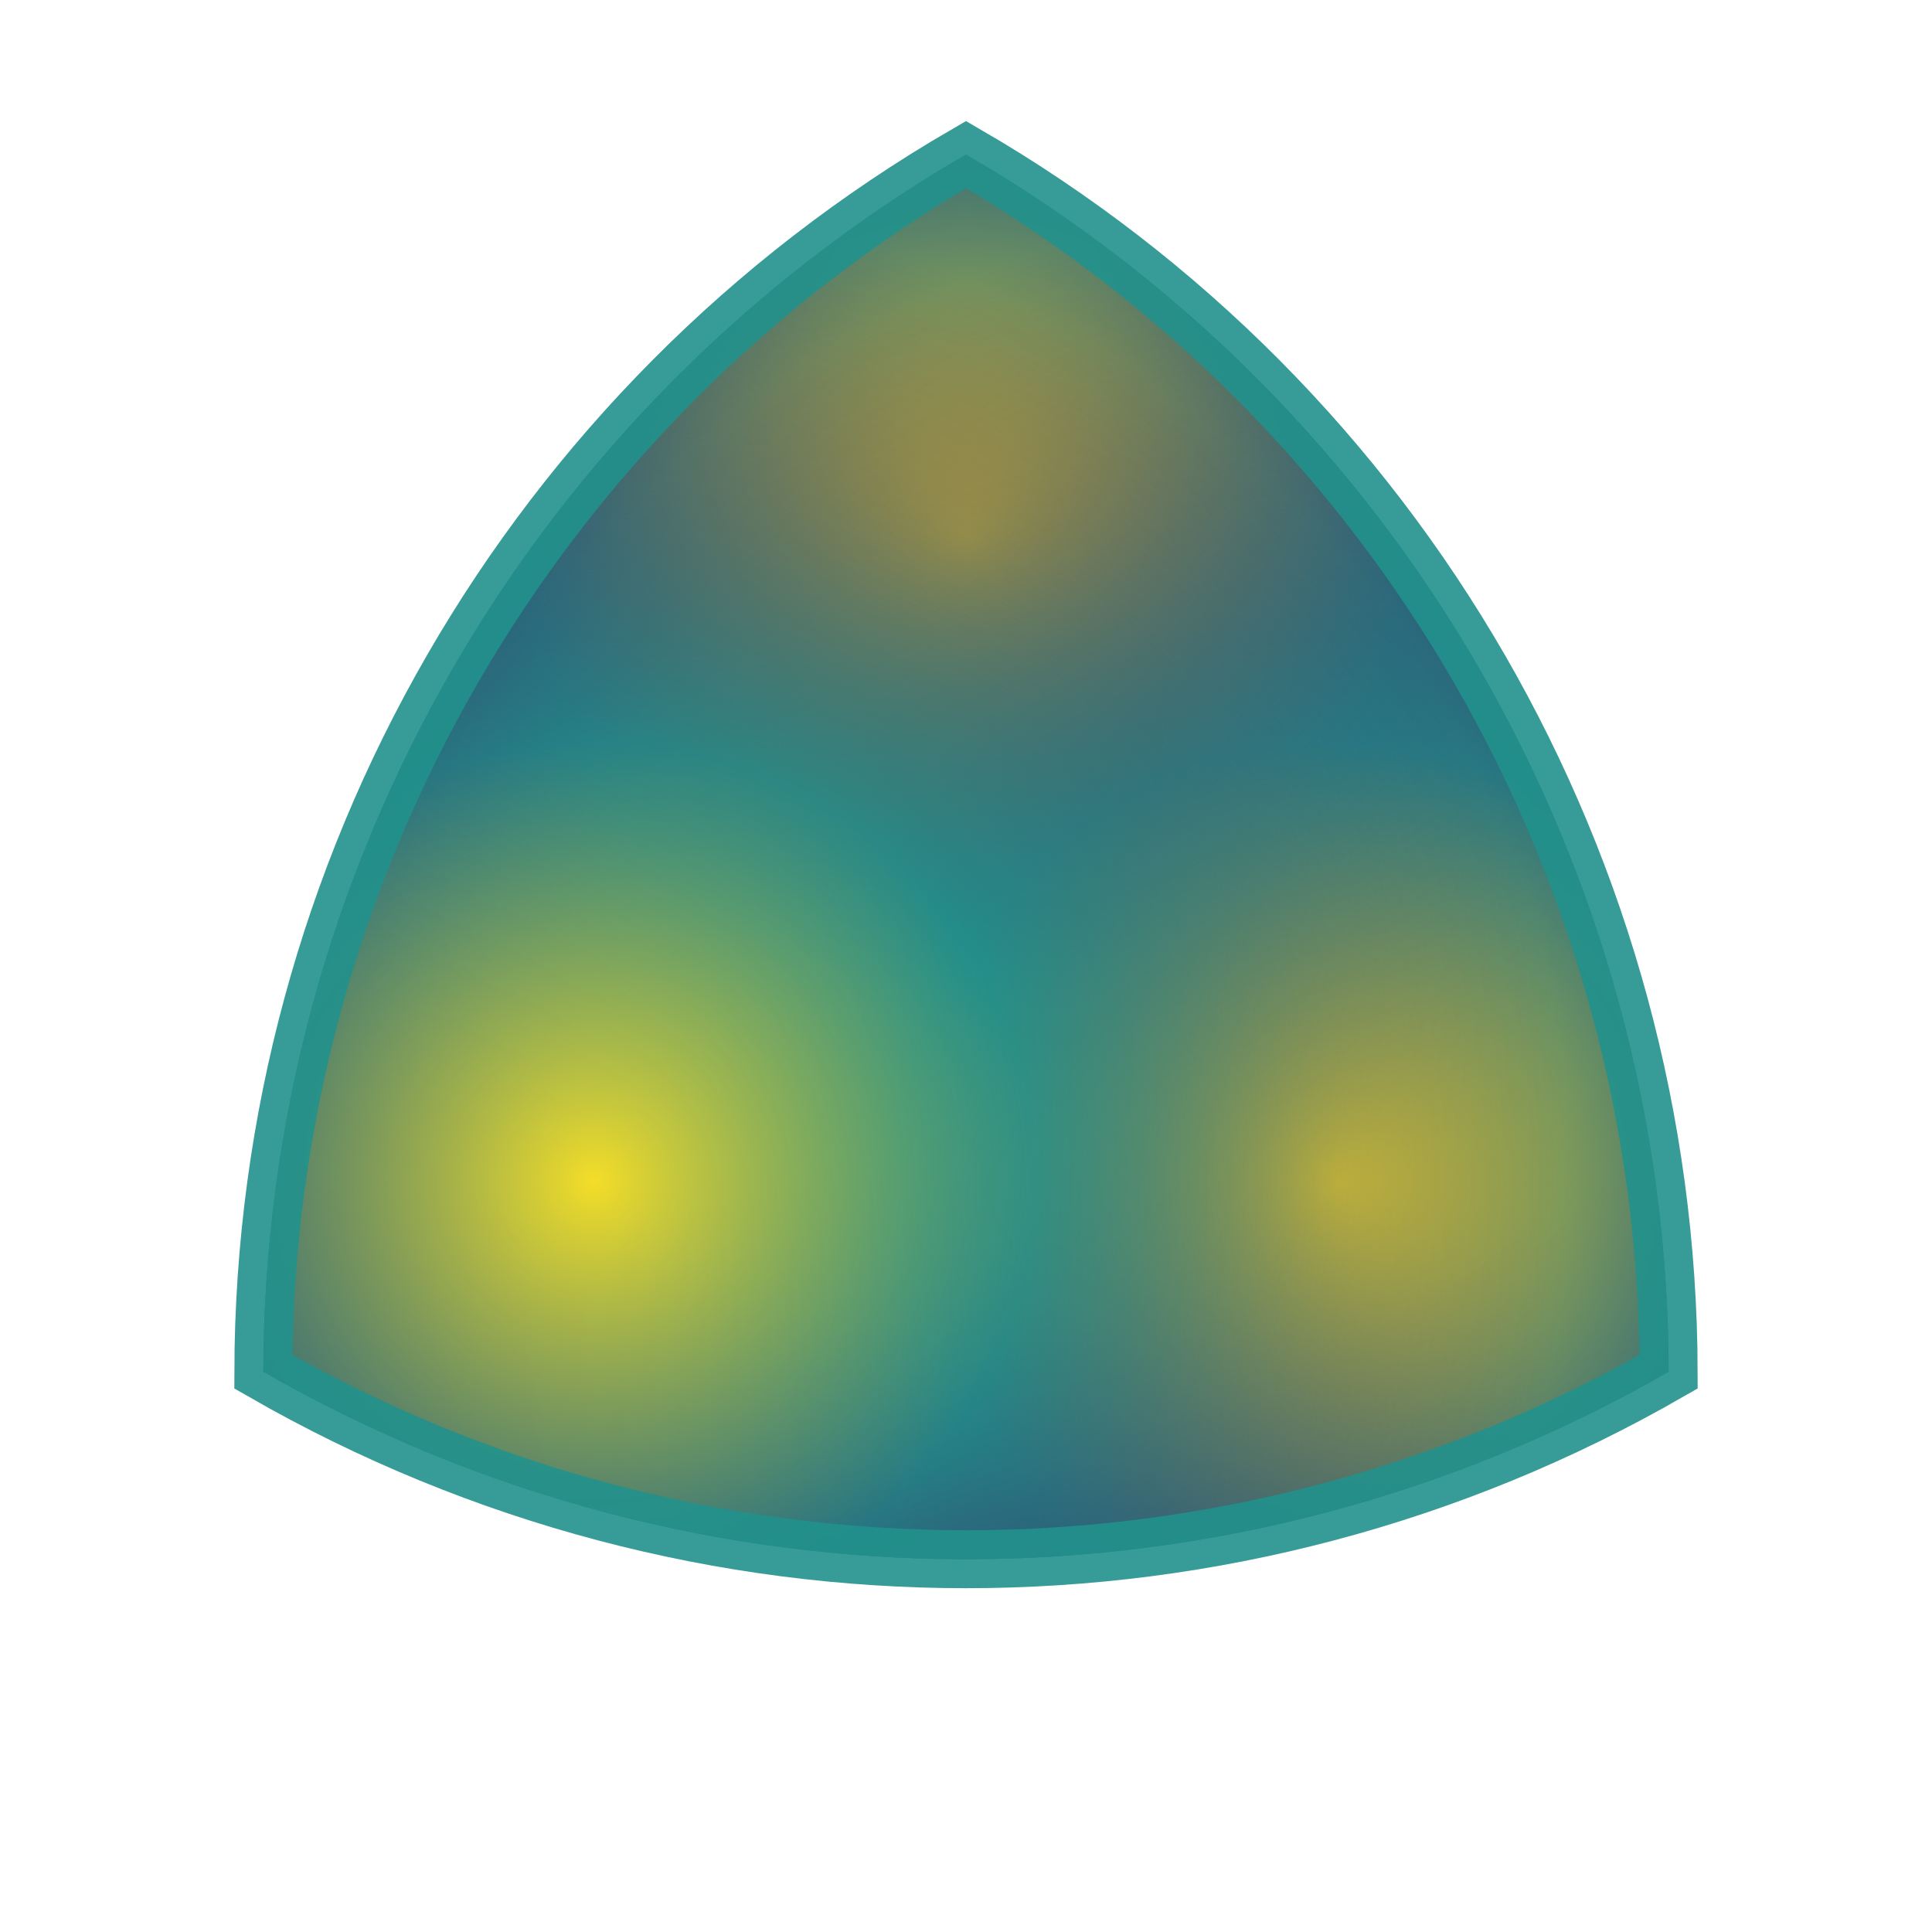
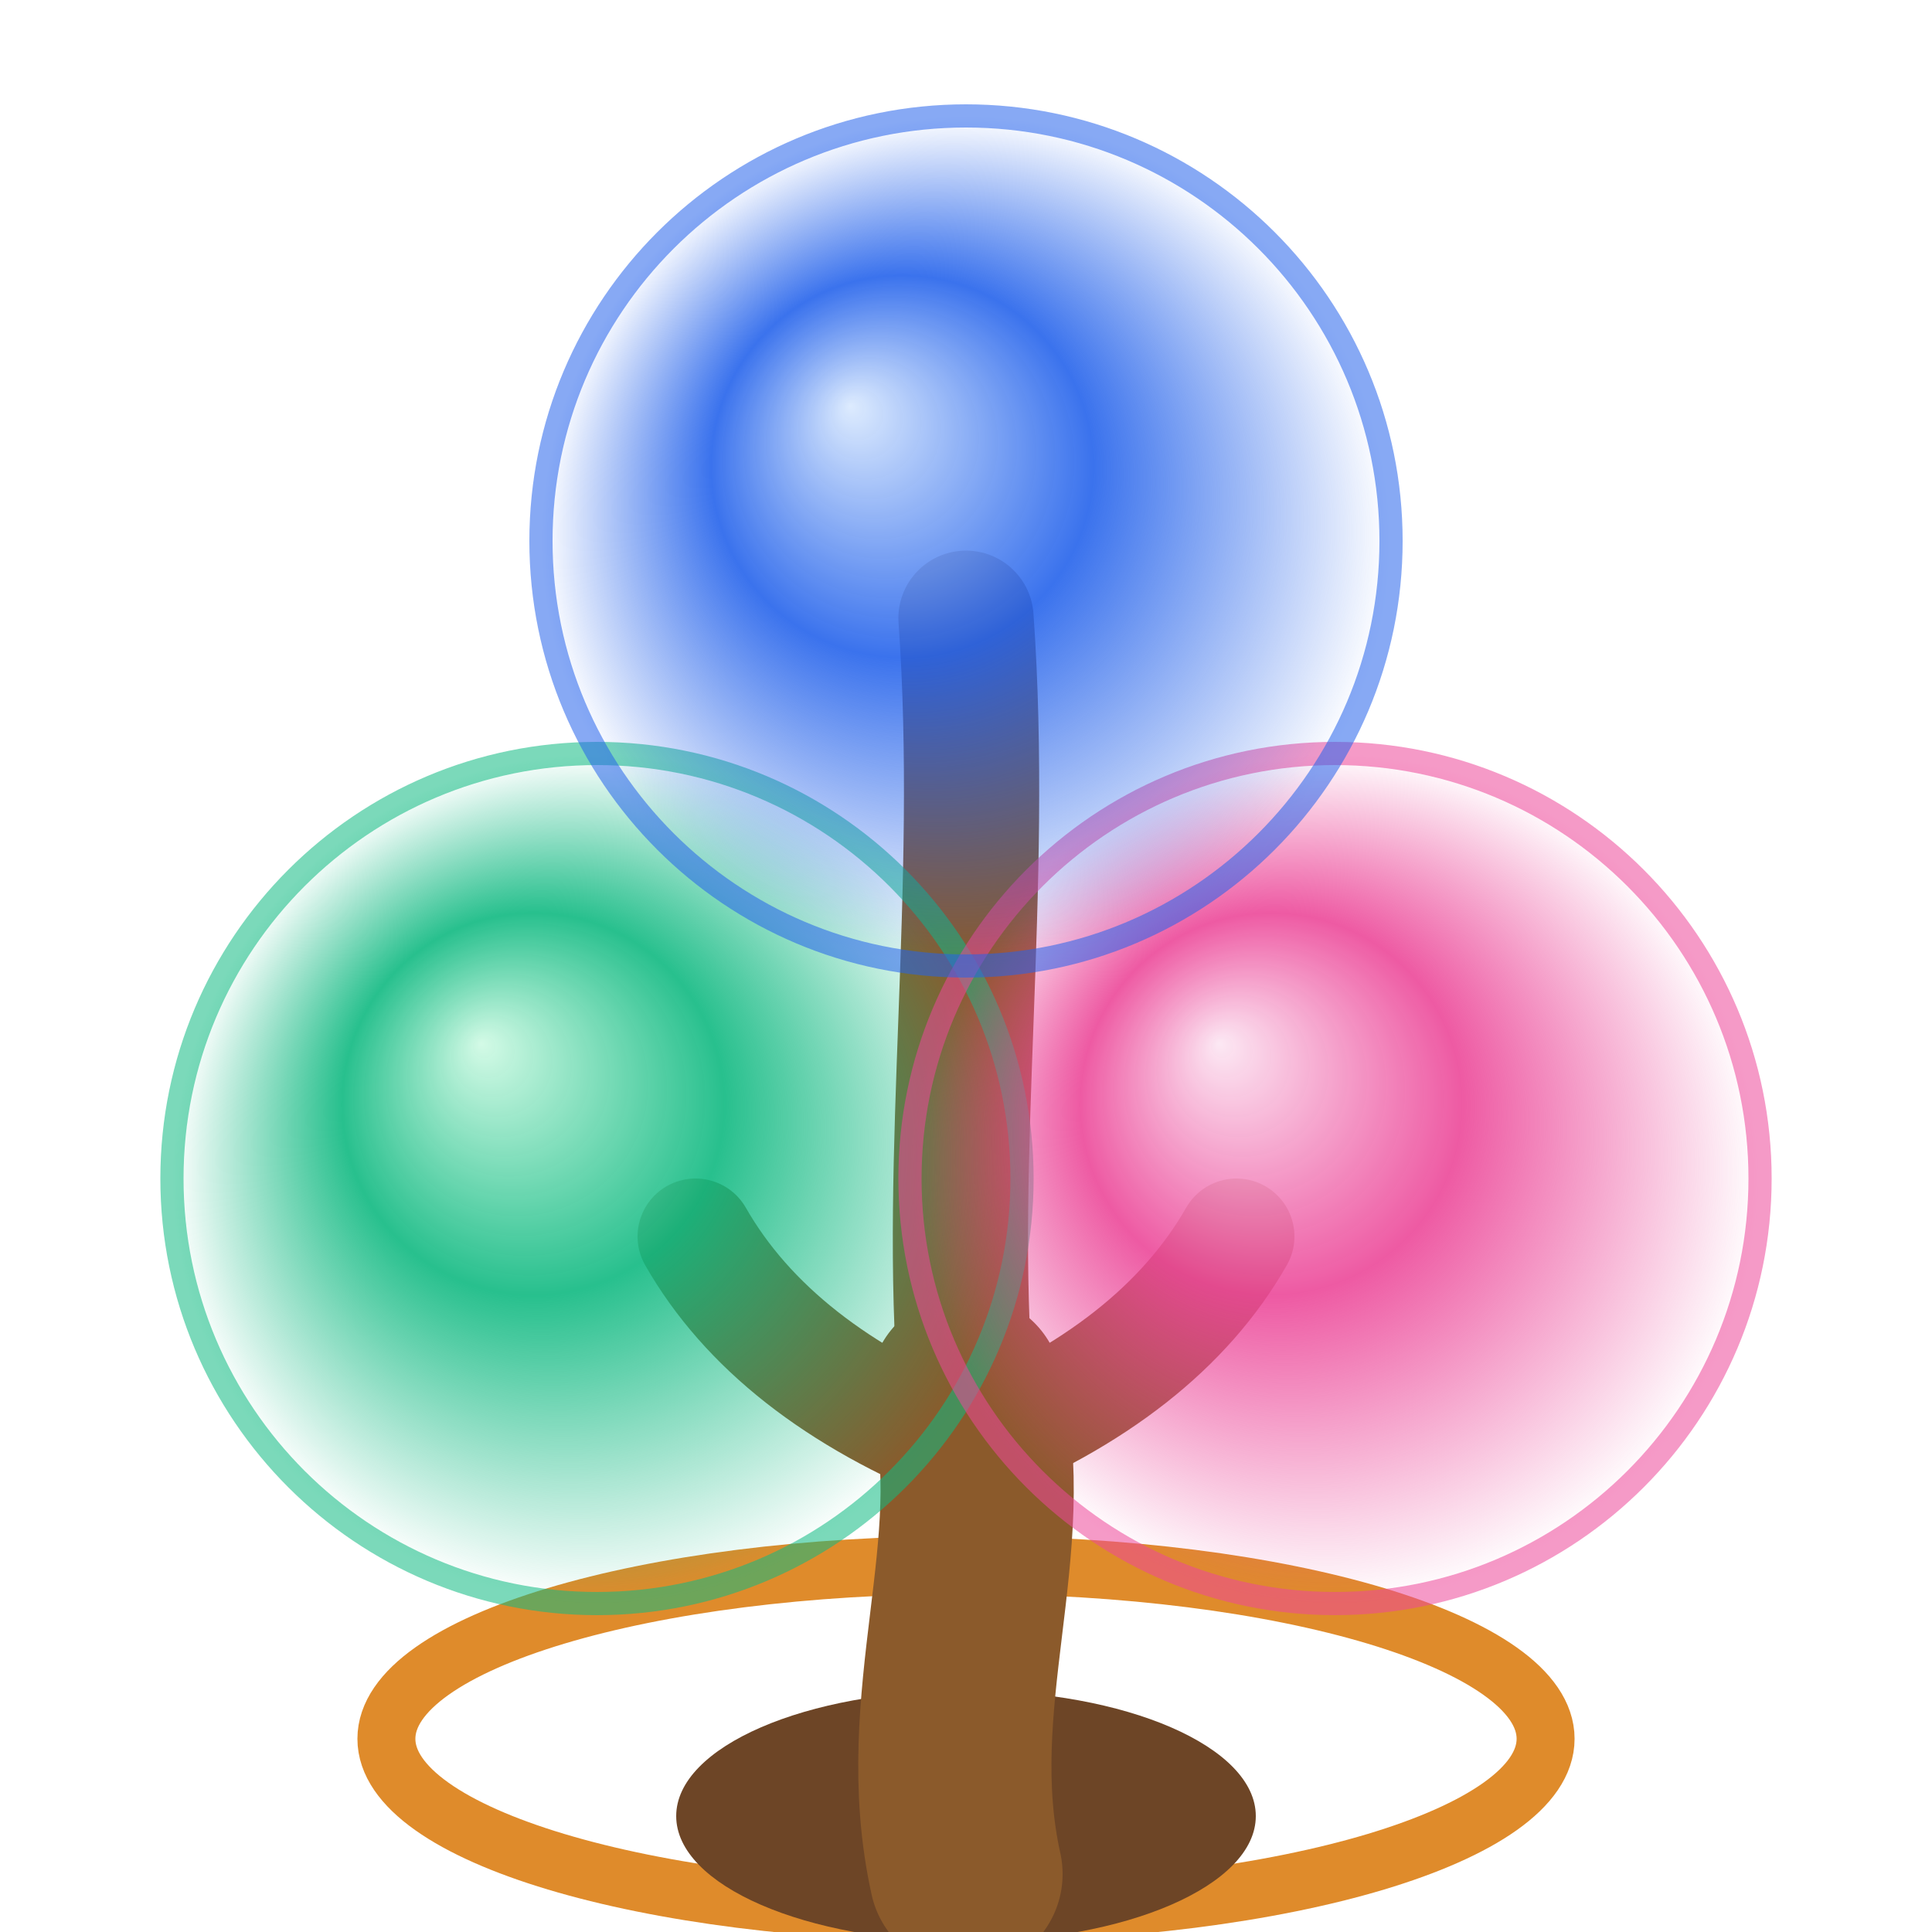
<svg xmlns="http://www.w3.org/2000/svg" viewBox="0 0 100 100">
  <defs>
-     <radialGradient id="peakTop" cx="50%" cy="28%" r="50%">
-       <stop offset="0%" stop-color="#fde725" stop-opacity="0.95" />
-       <stop offset="45%" stop-color="#21918c" stop-opacity="0.7" />
-       <stop offset="100%" stop-color="#440154" stop-opacity="0" />
+     <radialGradient id="leafMasc" cx="50" cy="28" r="22" fx="44" fy="21" gradientUnits="userSpaceOnUse">
+       <stop offset="0%" stop-color="#dbeafe" stop-opacity="0.95" />
+       <stop offset="45%" stop-color="#2563eb" stop-opacity="0.9" />
+       <stop offset="100%" stop-color="#2563eb" stop-opacity="0" />
    </radialGradient>
-     <radialGradient id="peakRight" cx="69.1%" cy="61%" r="50%">
-       <stop offset="0%" stop-color="#fde725" stop-opacity="0.95" />
-       <stop offset="45%" stop-color="#21918c" stop-opacity="0.7" />
-       <stop offset="100%" stop-color="#440154" stop-opacity="0" />
+     <radialGradient id="leafFem" cx="69.1" cy="61" r="22" fx="63.1" fy="54" gradientUnits="userSpaceOnUse">
+       <stop offset="0%" stop-color="#fce7f3" stop-opacity="0.95" />
+       <stop offset="45%" stop-color="#ec4899" stop-opacity="0.9" />
+       <stop offset="100%" stop-color="#ec4899" stop-opacity="0" />
    </radialGradient>
-     <radialGradient id="peakLeft" cx="30.9%" cy="61%" r="50%">
-       <stop offset="0%" stop-color="#fde725" stop-opacity="0.95" />
-       <stop offset="45%" stop-color="#21918c" stop-opacity="0.7" />
-       <stop offset="100%" stop-color="#440154" stop-opacity="0" />
+     <radialGradient id="leafOtro" cx="30.9" cy="61" r="22" fx="24.9" fy="54" gradientUnits="userSpaceOnUse">
+       <stop offset="0%" stop-color="#d1fae5" stop-opacity="0.95" />
+       <stop offset="45%" stop-color="#10b981" stop-opacity="0.9" />
+       <stop offset="100%" stop-color="#10b981" stop-opacity="0" />
    </radialGradient>
-     <clipPath id="reuleauxBoundary">
-       <path d="M 50 8 A 73 73 0 0 1 86.37 71 A 73 73 0 0 1 13.63 71 A 73 73 0 0 1 50 8 Z" />
-     </clipPath>
  </defs>
-   <path d="M 50 8 A 73 73 0 0 1 86.37 71 A 73 73 0 0 1 13.63 71 A 73 73 0 0 1 50 8 Z" fill="#440154" />
-   <rect width="100" height="100" fill="url(#peakTop)" clip-path="url(#reuleauxBoundary)" />
-   <rect width="100" height="100" fill="url(#peakRight)" clip-path="url(#reuleauxBoundary)" />
-   <rect width="100" height="100" fill="url(#peakLeft)" clip-path="url(#reuleauxBoundary)" />
-   <path d="M 50 8 A 73 73 0 0 1 86.37 71 A 73 73 0 0 1 13.63 71 A 73 73 0 0 1 50 8 Z" fill="none" stroke="#21918c" stroke-width="3" opacity="0.9" />
+   <ellipse cx="50" cy="90" rx="30" ry="9" fill="none" stroke="#d97706" stroke-width="3" opacity="0.85" />
+   <ellipse cx="50" cy="94" rx="15" ry="6.5" fill="#6d4526" />
+   <path d="M50,97 C48,88 52,80 50,72" fill="none" stroke="#8b5a2b" stroke-width="10" stroke-linecap="round" />
+   <path d="M50,72 C49,60 51,46 50,32" fill="none" stroke="#8b5a2b" stroke-width="7" stroke-linecap="round" />
+   <path d="M50,75 Q60,71 64,64" fill="none" stroke="#8b5a2b" stroke-width="6" stroke-linecap="round" />
+   <path d="M50,75 Q40,71 36,64" fill="none" stroke="#8b5a2b" stroke-width="6" stroke-linecap="round" />
+   <circle cx="30.9" cy="61" r="22" fill="url(#leafOtro)" stroke="#10b981" stroke-width="1.2" stroke-opacity="0.55" />
+   <circle cx="69.1" cy="61" r="22" fill="url(#leafFem)" stroke="#ec4899" stroke-width="1.2" stroke-opacity="0.55" />
+   <circle cx="50" cy="28" r="22" fill="url(#leafMasc)" stroke="#2563eb" stroke-width="1.2" stroke-opacity="0.55" />
</svg>
